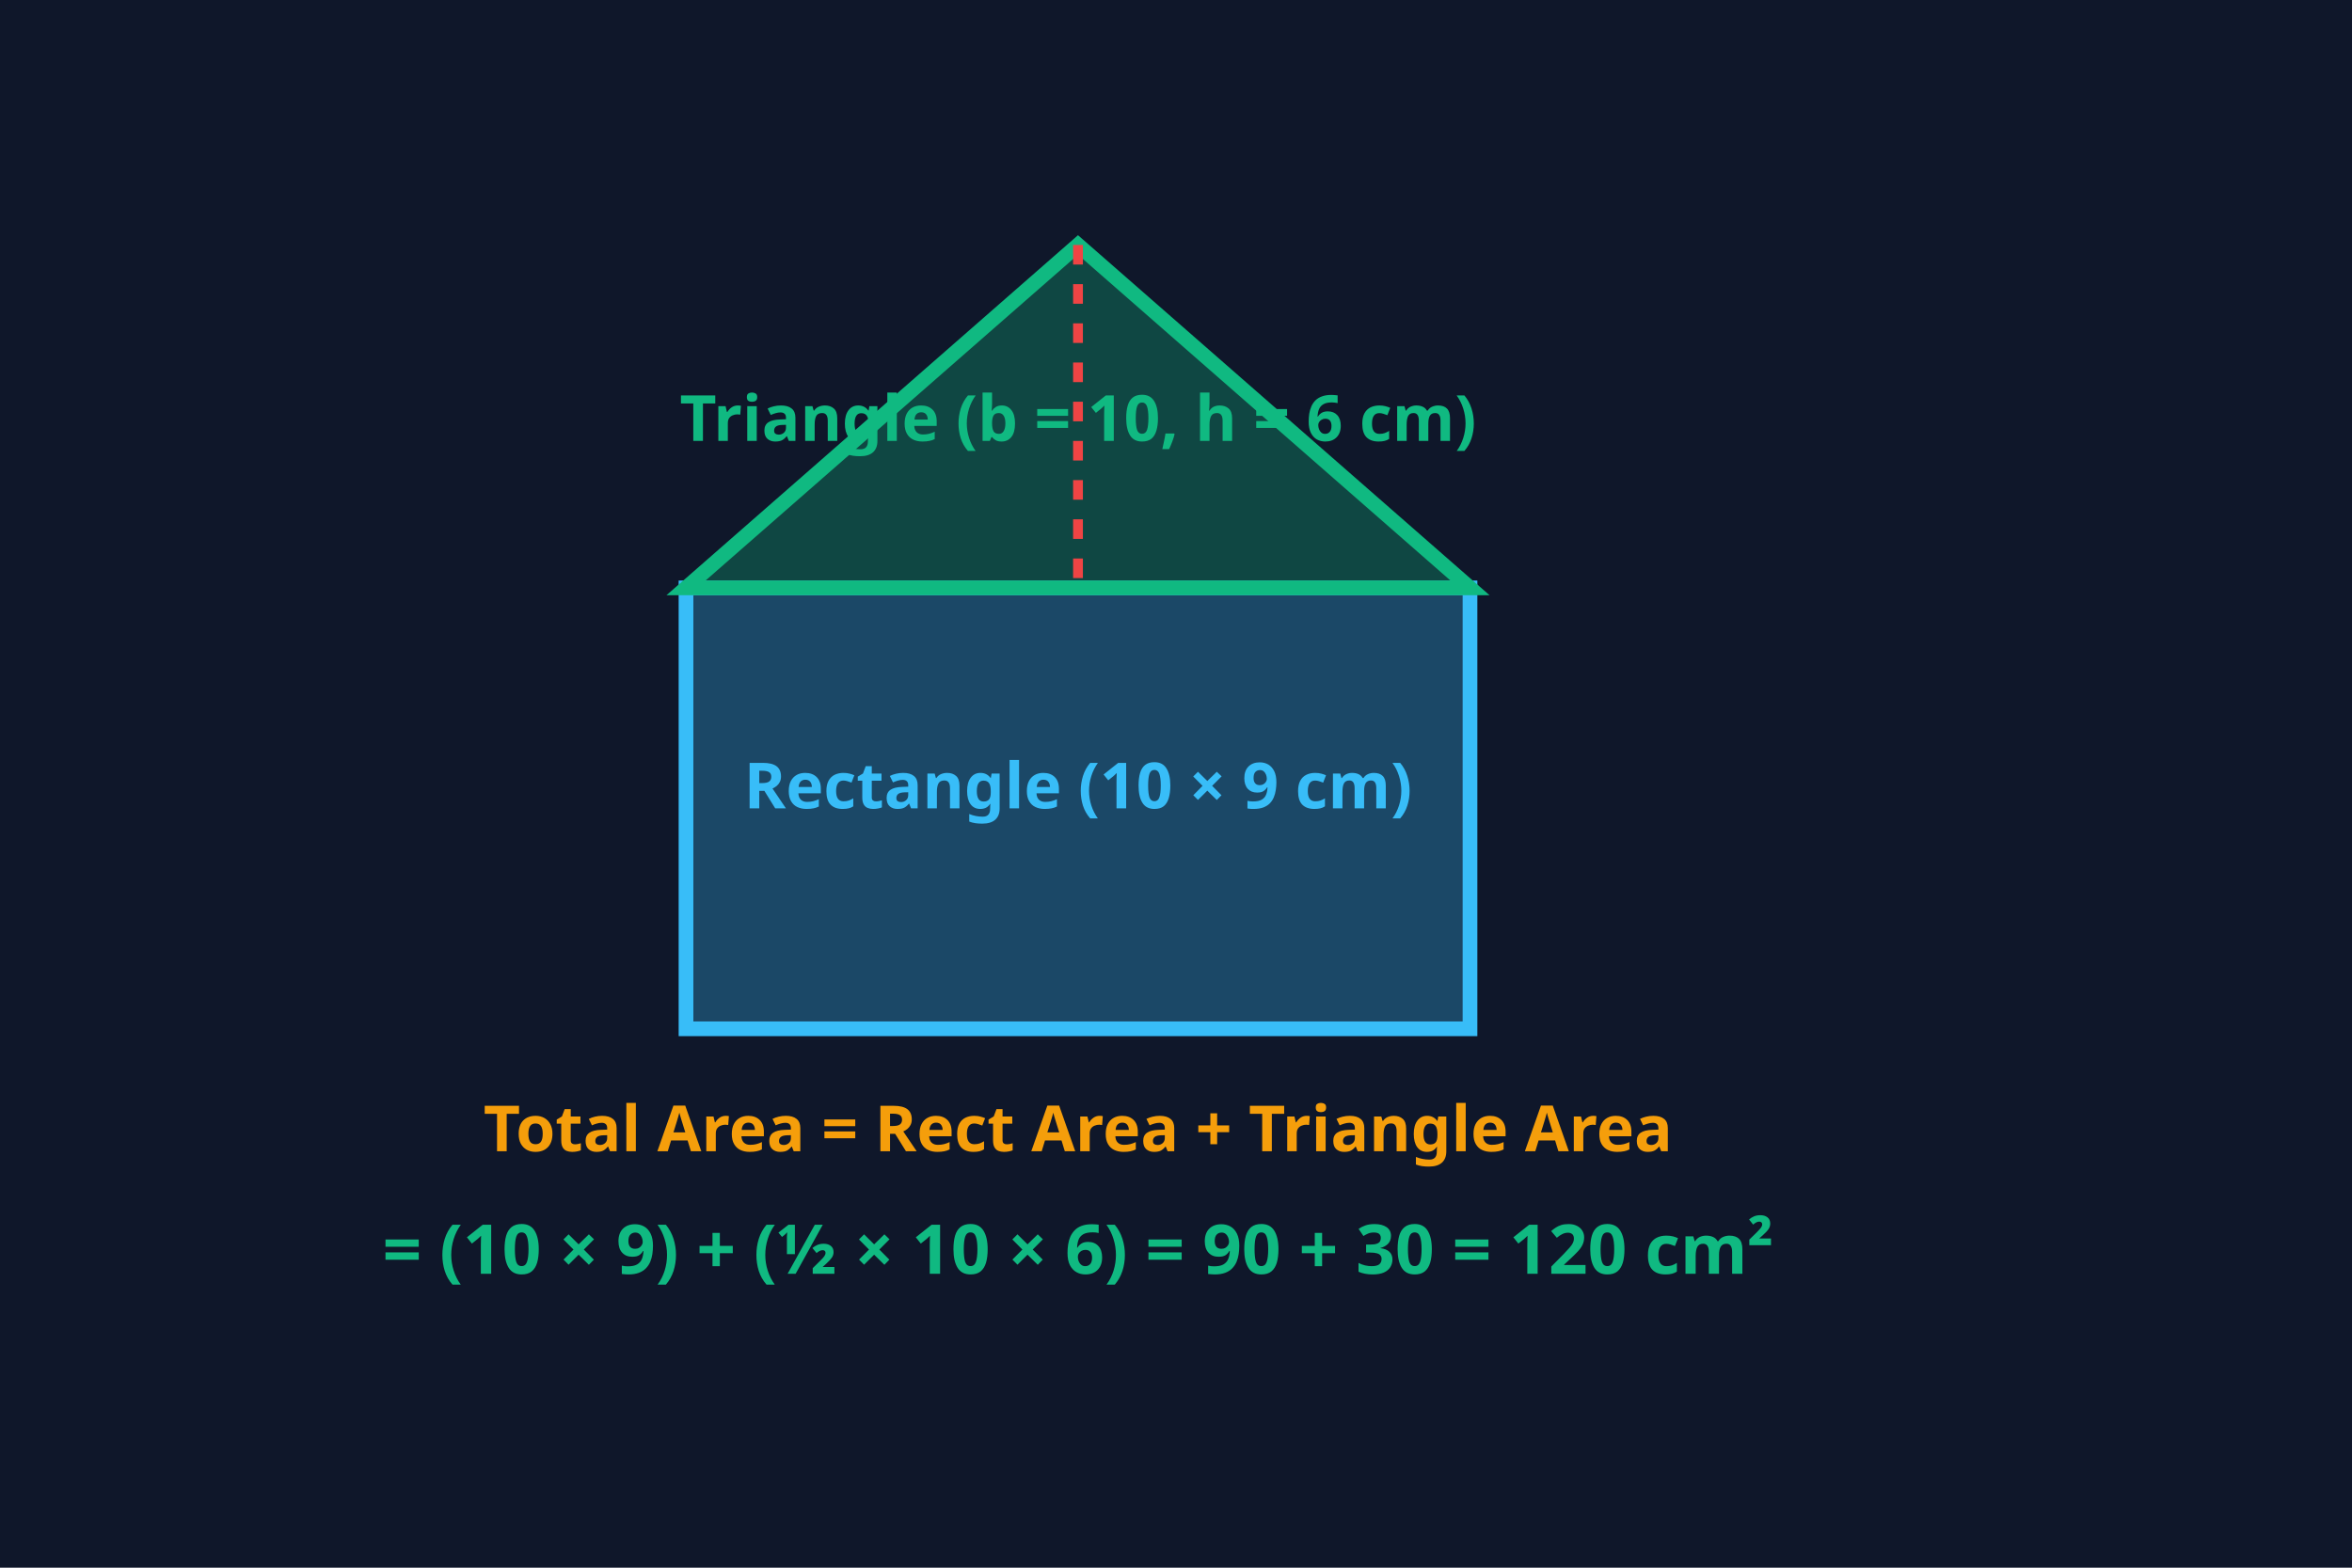
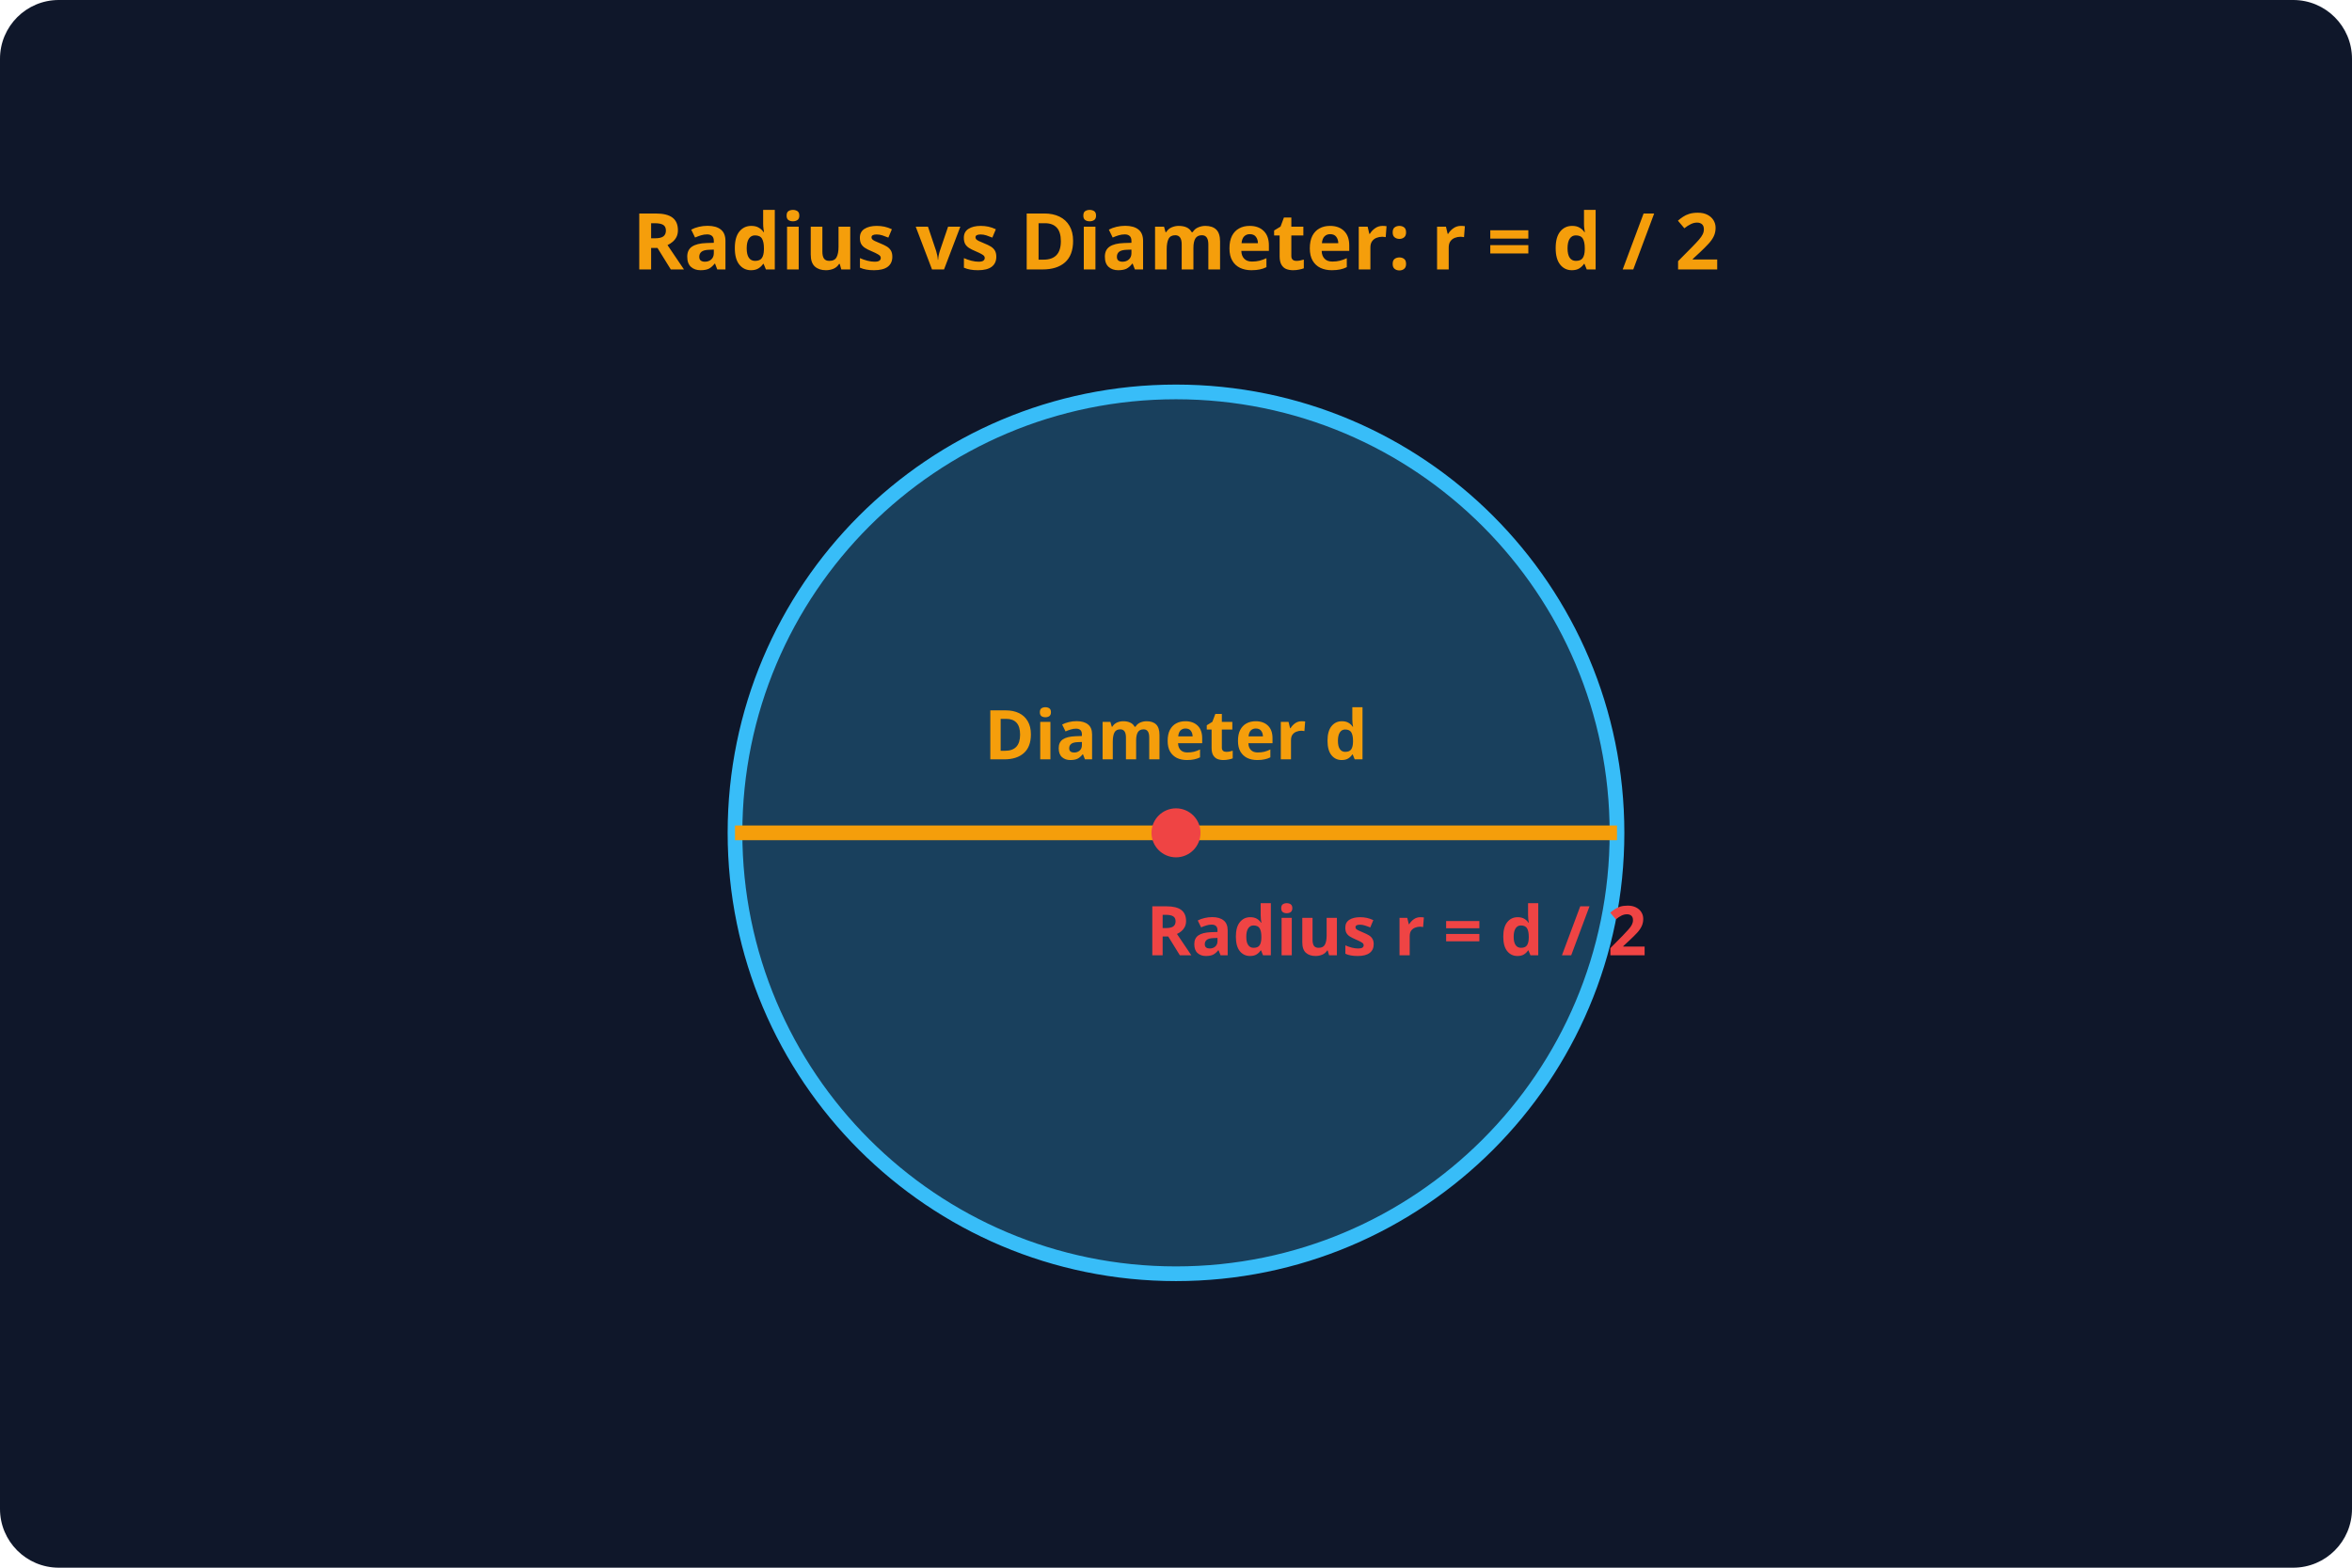
<svg xmlns="http://www.w3.org/2000/svg" width="480" height="320" viewBox="0 0 480 320">
  <defs>
    <marker id="arrow" viewBox="0 0 10 10" refX="5" refY="5" markerWidth="6" markerHeight="6" orient="auto-start-reverse">
      <path d="M 0 0 L 10 5 L 0 10 z" fill="#f59e0b" />
    </marker>
  </defs>
-   <rect width="100%" height="100%" fill="#0f172a" />
-   <g transform="translate(90, 20)">
-     <rect x="50" y="100" width="160" height="90" fill="rgba(56, 189, 248, 0.3)" stroke="#38bdf8" stroke-width="3" />
-     <polygon points="50,100 210,100 130,30" fill="rgba(16, 185, 129, 0.3)" stroke="#10b981" stroke-width="3" />
-     <line x1="130" y1="30" x2="130" y2="100" stroke="#ef4444" stroke-width="2" stroke-dasharray="4,4" />
-     <text x="130" y="145" text-anchor="middle" font-family="sans-serif" font-size="13" fill="#38bdf8" font-weight="bold">Rectangle (10 × 9 cm)</text>
-     <text x="130" y="70" text-anchor="middle" font-family="sans-serif" font-size="13" fill="#10b981" font-weight="bold">Triangle (b = 10, h = 6 cm)</text>
-     <text x="130" y="215" text-anchor="middle" font-family="sans-serif" font-size="13" fill="#f59e0b" font-weight="bold">Total Area = Rect Area + Triangle Area</text>
-     <text x="130" y="240" text-anchor="middle" font-family="sans-serif" font-size="14" fill="#10b981" font-weight="bold">= (10 × 9) + (½ × 10 × 6) = 90 + 30 = 120 cm²</text>
+   <rect width="100%" height="100%" fill="#0f172a" rx="12" />
+   <g transform="translate(100, 30)">
+     <text x="140" y="25" text-anchor="middle" font-family="sans-serif" font-size="16" fill="#f59e0b" font-weight="bold">Radius vs Diameter: r = d / 2</text>
+     <circle cx="140" cy="140" r="90" fill="rgba(56, 189, 248, 0.25)" stroke="#38bdf8" stroke-width="3" />
+     <line x1="50" y1="140" x2="230" y2="140" stroke="#f59e0b" stroke-width="3" />
+     <circle cx="140" cy="140" r="5" fill="#ef4444" />
+     <text x="140" y="125" text-anchor="middle" font-family="sans-serif" font-size="14" fill="#f59e0b" font-weight="bold">Diameter d</text>
+     <text x="185" y="165" text-anchor="middle" font-family="sans-serif" font-size="14" fill="#ef4444" font-weight="bold">Radius r = d / 2</text>
  </g>
</svg>
